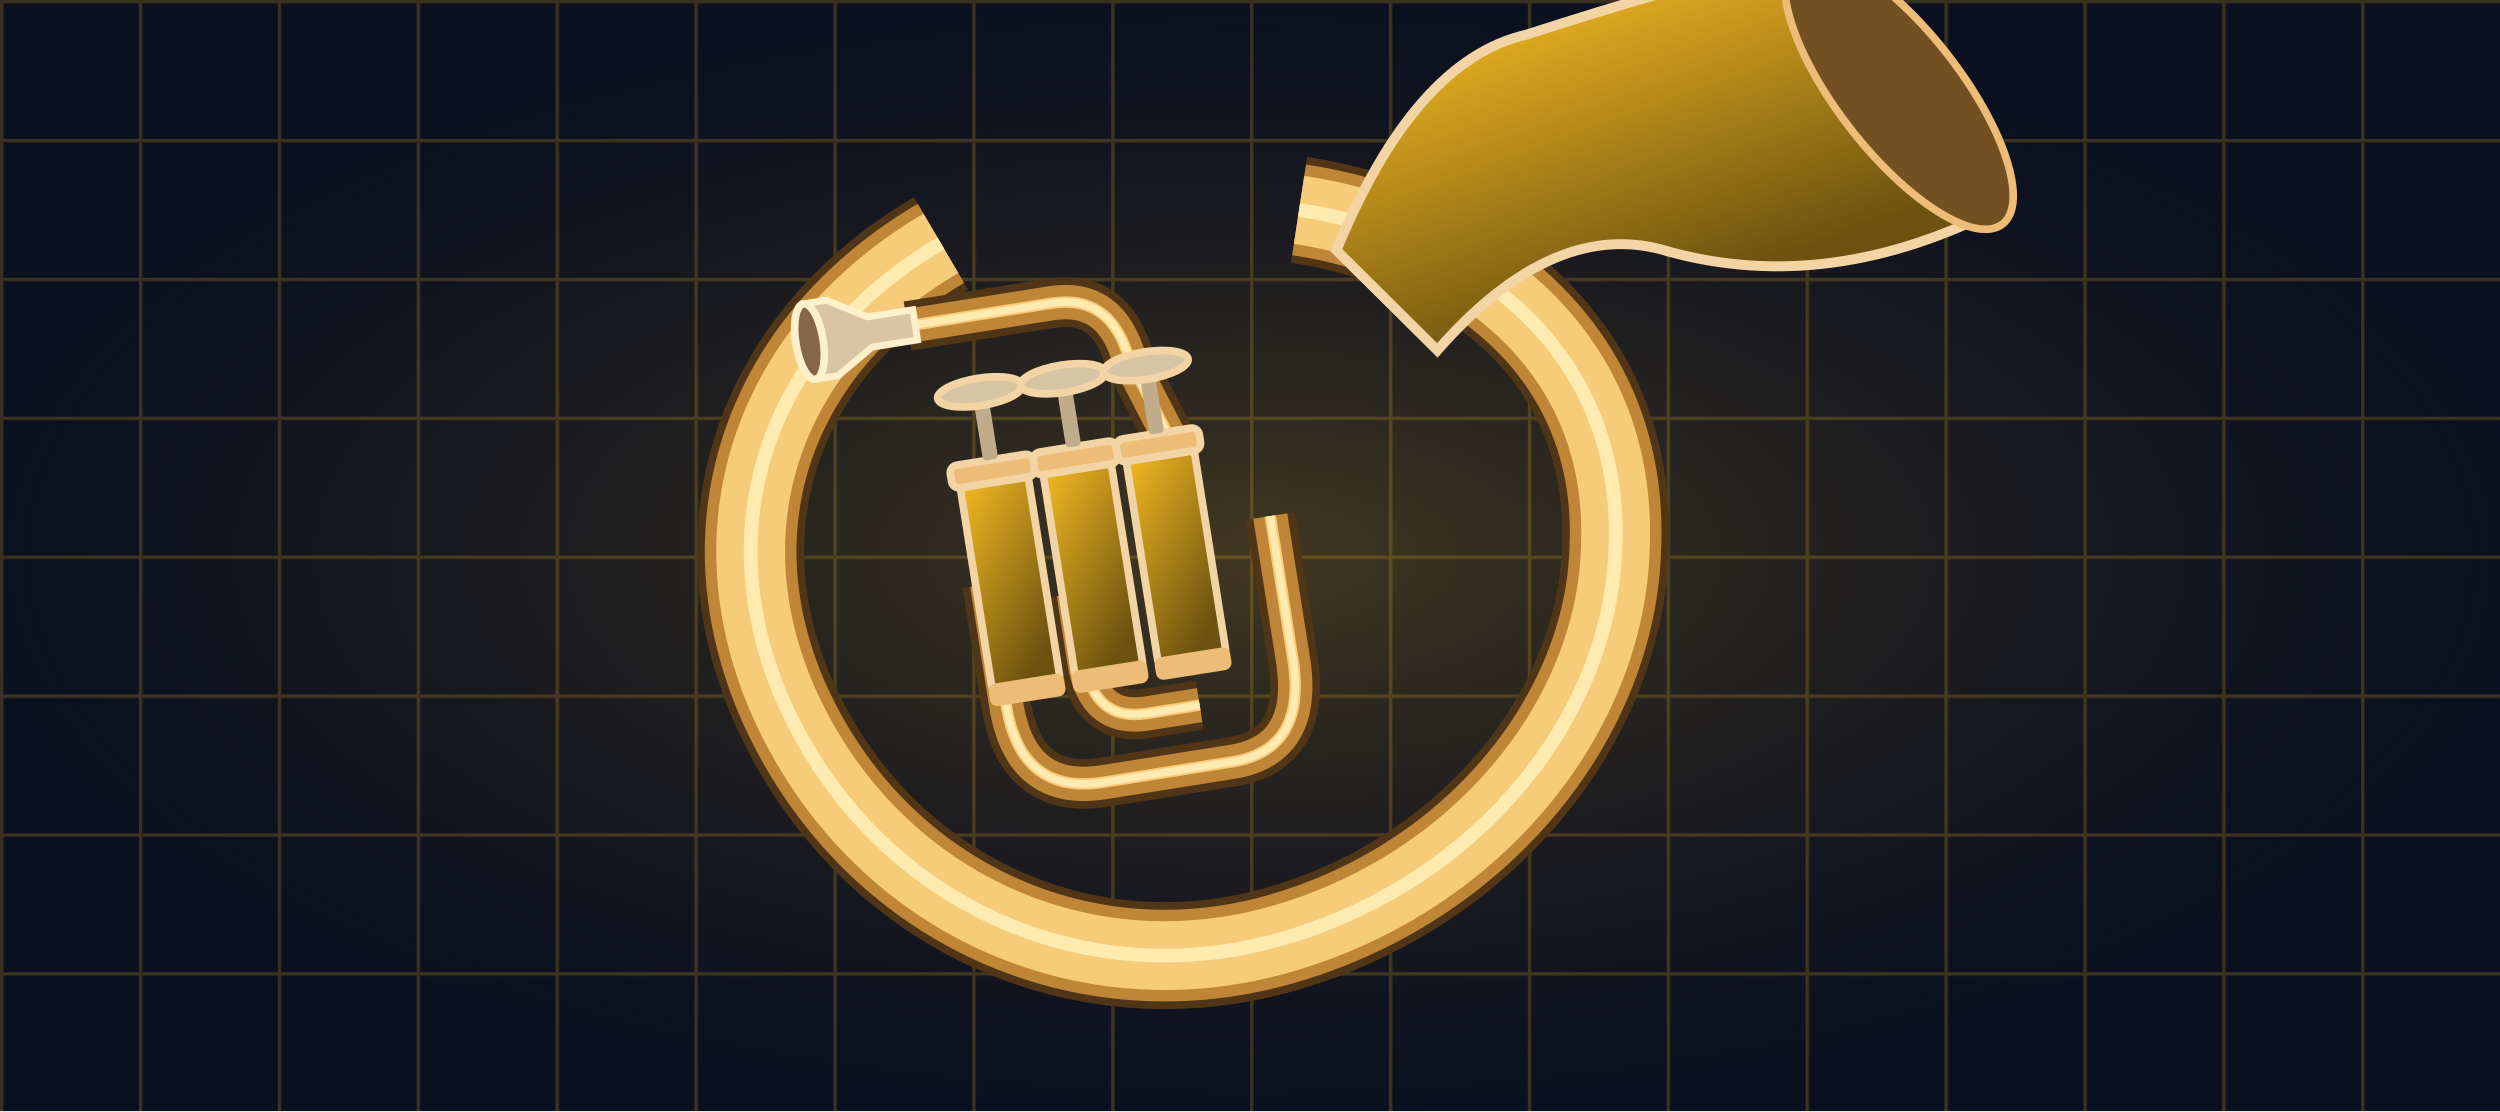
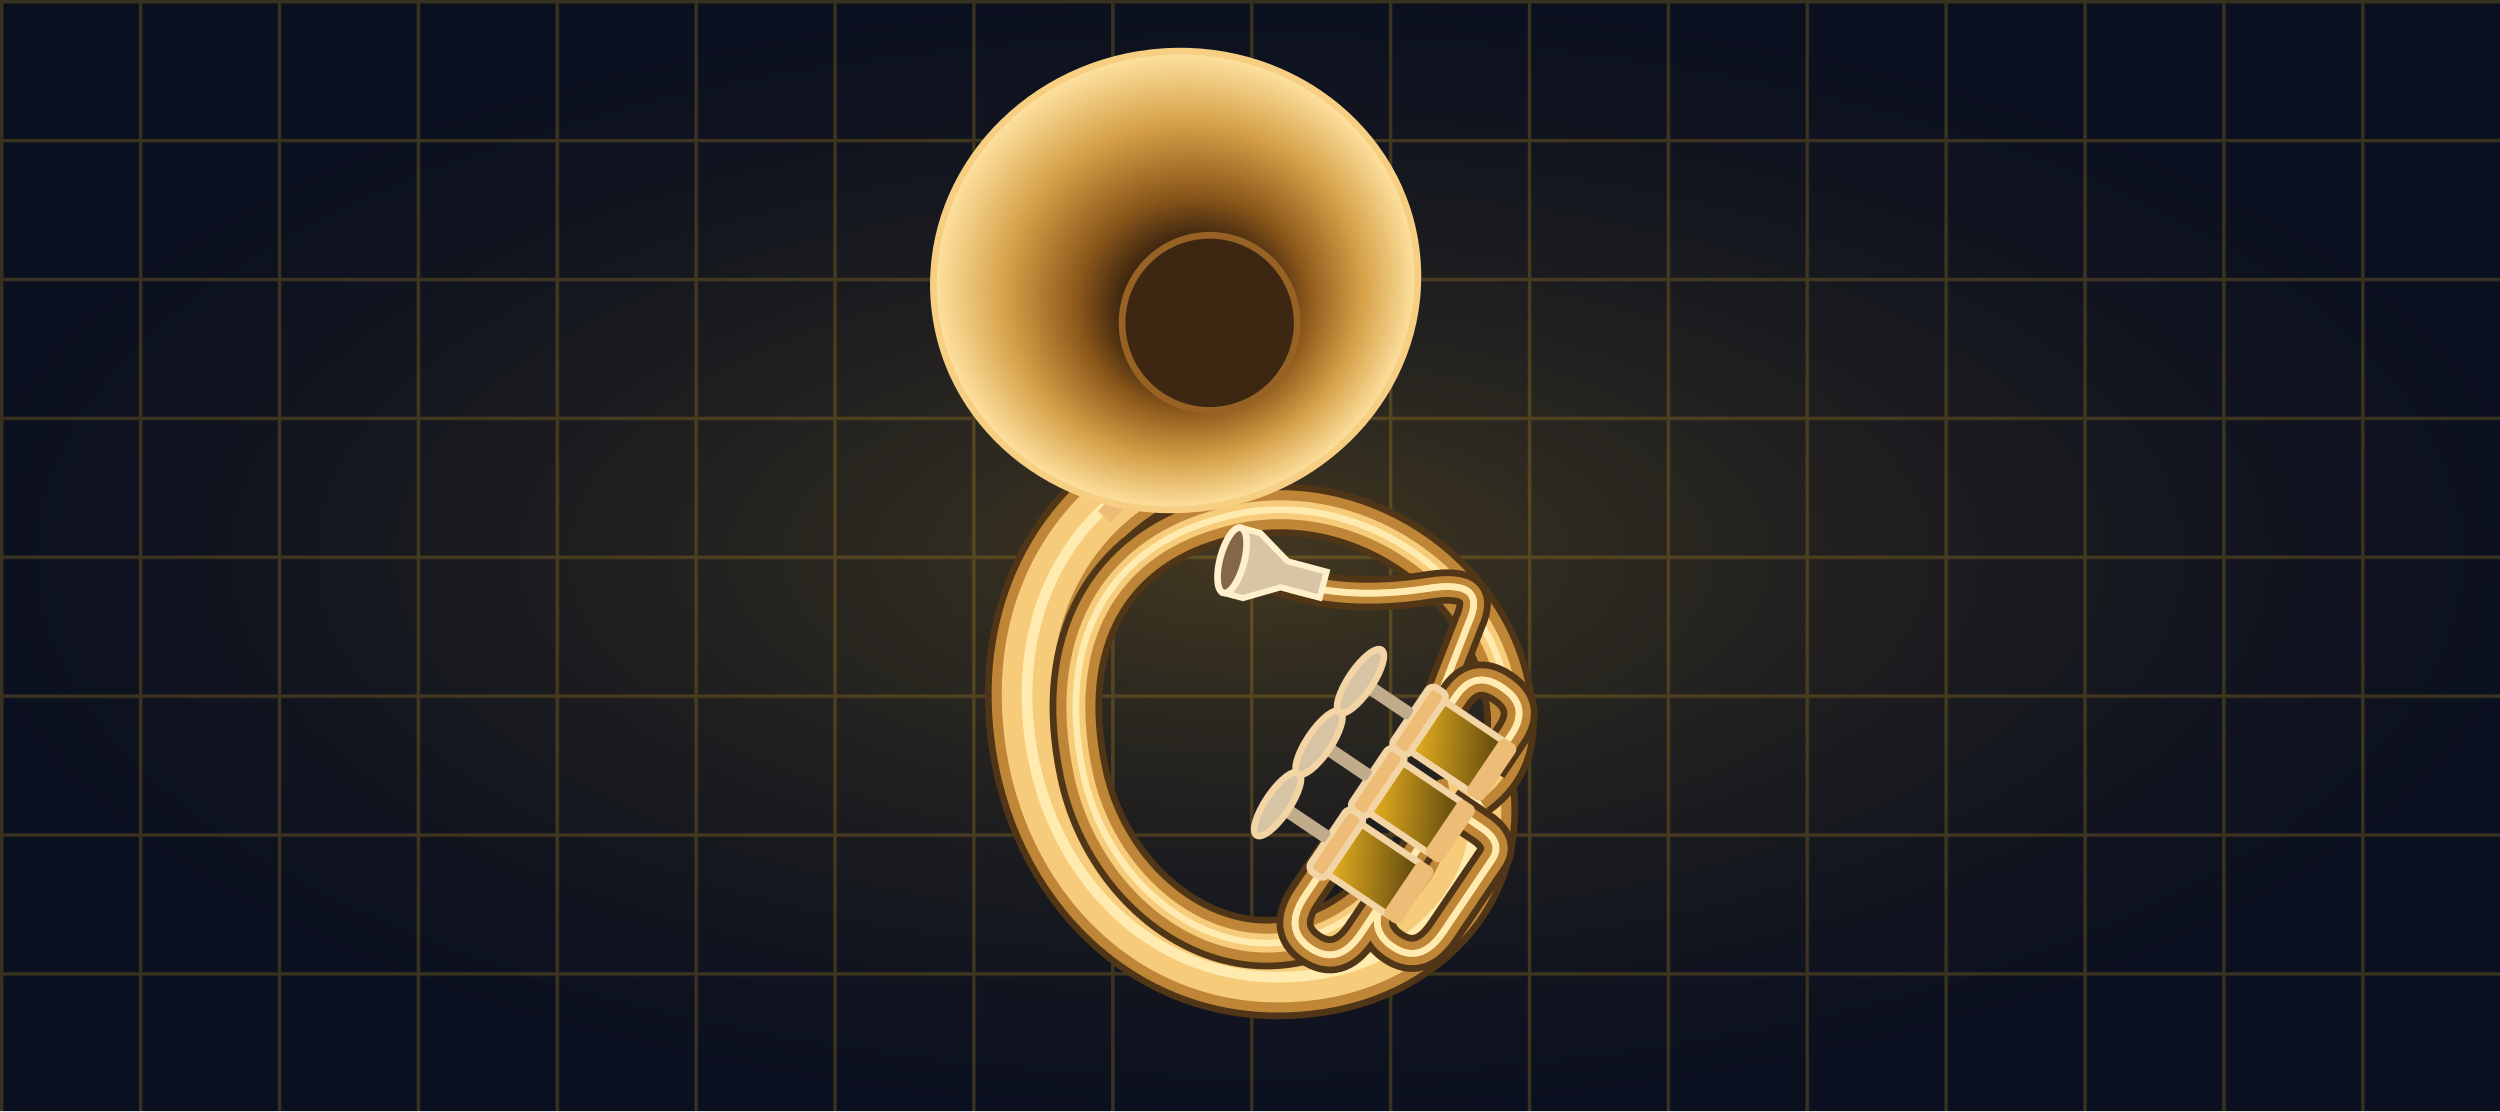
<svg xmlns="http://www.w3.org/2000/svg" viewBox="0 0 360 160">
  <defs>
    <linearGradient id="wood" x1="0%" y1="0%" x2="38%" y2="100%">
      <stop stop-color="#fbbf24" />
      <stop offset="1" stop-color="#6c520f" />
    </linearGradient>
    <radialGradient id="halo">
      <stop stop-color="#fbbf24" stop-opacity=".23" />
      <stop offset="1" stop-color="#6c520f" stop-opacity="0" />
    </radialGradient>
    <pattern id="grid" width="20" height="20" patternUnits="userSpaceOnUse">
      <path d="M20 0H0V20" fill="none" stroke="#fbbf24" stroke-opacity=".19" stroke-width="1" />
    </pattern>
  </defs>
  <rect x="0" y="0" width="360" height="160" rx="0" fill="#0b1020" stroke="none" />
  <ellipse cx="180.0" cy="80.0" rx="187.2" ry="81.6" fill="url(#halo)" stroke="none" />
  <rect x="0" y="0" width="360" height="160" rx="0" fill="url(#grid)" stroke="none" />
-   <g transform="translate(180 77) rotate(-9) scale(1.100)">
-     <path d="M-34-44C-57-35-70-14-64 11C-57 39-32 56-5 53C22 50 43 31 47 9C52-16 35-34 13-41" fill="none" stroke="#503616" stroke-width="14" />
-     <path d="M-34-44C-57-35-70-14-64 11C-57 39-32 56-5 53C22 50 43 31 47 9C52-16 35-34 13-41" fill="none" stroke="#bf8638" stroke-width="12" />
-     <path d="M-34-44C-57-35-70-14-64 11C-57 39-32 56-5 53C22 50 43 31 47 9C52-16 35-34 13-41" fill="none" stroke="#f6cb79" stroke-width="9" />
-     <path d="M-34-44C-57-35-70-14-64 11C-57 39-32 56-5 53C22 50 43 31 47 9C52-16 35-34 13-41" fill="none" stroke="#ffebaf" stroke-width="1.8" />
-     <path d="M17-35Q31-58 46-59Q65-62 86-64L104-27Q80-19 60-28Q46-35 28-20Z" fill="url(#wood)" stroke="#f3d5a5" stroke-width="1.3" />
-     <g transform="rotate(-29 93 -44)">
-       <ellipse cx="93" cy="-44" rx="8" ry="22" fill="#735022" stroke="#edbc76" />
+   <g transform="translate(180 77) rotate(-9) scale(0.970)">
+     <defs>
+       <radialGradient id="sousaphone-bell" fx="55%" fy="60%">
+         <stop offset=".29" stop-color="#34200e" />
+         <stop offset=".47" stop-color="#8b571a" />
+         <stop offset=".73" stop-color="#d5a047" />
+         <stop offset="1" stop-color="#ffe4a3" />
+       </radialGradient>
+     </defs>
+     <path d="M27 40C28 56 15 66 0 66C-23 66-37 47-37 26C-37 7-27-5-16-10Q-9-14-9-28" fill="none" stroke="#503616" stroke-width="12.5" />
+     <path d="M27 40C28 56 15 66 0 66C-23 66-37 47-37 26C-37 7-27-5-16-10Q-9-14-9-28" fill="none" stroke="#bf8638" stroke-width="10.5" />
+     <path d="M27 40C28 56 15 66 0 66C-23 66-37 47-37 26C-37 7-27-5-16-10Q-9-14-9-28" fill="none" stroke="#f6cb79" stroke-width="7.5" />
+     <path d="M27 40C28 56 15 66 0 66C-23 66-37 47-37 26C-37 7-27-5-16-10Q-9-14-9-28" fill="none" stroke="#ffebaf" stroke-width="1.6" />
+     <path d="M10 56C-9 69-29 52-30 31C-31 11-21-1-5-3C15-6 33 10 34 28Q35 39 27 43" fill="none" stroke="#503616" stroke-width="7.8" />
+     <path d="M10 56C-9 69-29 52-30 31C-31 11-21-1-5-3C15-6 33 10 34 28Q35 39 27 43" fill="none" stroke="#bf8638" stroke-width="5.8" />
+     <path d="M10 56C-9 69-29 52-30 31C-31 11-21-1-5-3C15-6 33 10 34 28Q35 39 27 43" fill="none" stroke="#f6cb79" stroke-width="2.8" />
+     <path d="M10 56C-9 69-29 52-30 31C-31 11-21-1-5-3C15-6 33 10 34 28Q35 39 27 43" fill="none" stroke="#ffebaf" stroke-width="1" />
+     <path d="M-21-6l8-6" fill="none" stroke="#edbc76" stroke-width="2.5" />
+     <ellipse cx="-5" cy="-39" rx="36" ry="34" fill="url(#sousaphone-bell)" stroke="#f6cf83" />
+     <ellipse cx="-1" cy="-32" rx="13" ry="13" fill="#3e2712" stroke="#986224" />
+     <path d="M3 7Q12 12 25 12Q34 12 30 18L23 30" fill="none" stroke="#503616" stroke-width="5.1" />
+     <path d="M3 7Q12 12 25 12Q34 12 30 18L23 30" fill="none" stroke="#bf8638" stroke-width="3.1" />
+     <path d="M3 7Q12 12 25 12Q34 12 30 18L23 30" fill="none" stroke="#f6cb79" stroke-width="1" />
+     <path d="M3 7Q12 12 25 12Q34 12 30 18L23 30" fill="none" stroke="#ffebaf" stroke-width="1" />
+     <g transform="translate(5 7) rotate(24)">
+       <path d="M-9 -5h3l5 3h6v4h-6l-5 3h-3Z" fill="#d9c5a6" stroke="#fff0cc" stroke-width="0.9" />
+       <ellipse cx="-9" cy="0" rx="1.8" ry="5" fill="#836747" stroke="#fff0cc" />
    </g>
-     <path d="M-40-34H-21Q-13-34-12-25L-8-13" fill="none" stroke="#503616" stroke-width="6.5" />
-     <path d="M-40-34H-21Q-13-34-12-25L-8-13" fill="none" stroke="#bf8638" stroke-width="4.5" />
-     <path d="M-40-34H-21Q-13-34-12-25L-8-13" fill="none" stroke="#f6cb79" stroke-width="1.5" />
-     <path d="M-40-34H-21Q-13-34-12-25L-8-13" fill="none" stroke="#ffebaf" stroke-width="1" />
-     <path d="M-35 1v16q0 12 11 12h17q10 0 10-12V-2M-24 4v9q0 8 7 8h7" fill="none" stroke="#503616" stroke-width="6.5" />
-     <path d="M-35 1v16q0 12 11 12h17q10 0 10-12V-2M-24 4v9q0 8 7 8h7" fill="none" stroke="#bf8638" stroke-width="4.5" />
-     <path d="M-35 1v16q0 12 11 12h17q10 0 10-12V-2M-24 4v9q0 8 7 8h7" fill="none" stroke="#f6cb79" stroke-width="1.5" />
-     <path d="M-35 1v16q0 12 11 12h17q10 0 10-12V-2M-24 4v9q0 8 7 8h7" fill="none" stroke="#ffebaf" stroke-width="1" />
-     <rect x="-36.5" y="-14" width="9" height="30" rx="1.8" fill="url(#wood)" stroke="#f3d5a5" />
-     <rect x="-37.5" y="-15" width="11" height="3" rx="1" fill="#edbc76" stroke="#f3d5a5" />
-     <rect x="-33" y="-23" width="2" height="8" rx="0.5" fill="#c0ab8a" stroke="none" />
-     <ellipse cx="-32" cy="-24" rx="5.6" ry="1.8" fill="#d7c4a4" stroke="#f3d5a5" />
-     <rect x="-37" y="14" width="10" height="3" rx="1" fill="#edbc76" stroke="none" />
-     <rect x="-25.5" y="-14" width="9" height="30" rx="1.8" fill="url(#wood)" stroke="#f3d5a5" />
-     <rect x="-26.5" y="-15" width="11" height="3" rx="1" fill="#edbc76" stroke="#f3d5a5" />
-     <rect x="-22" y="-23" width="2" height="8" rx="0.5" fill="#c0ab8a" stroke="none" />
-     <ellipse cx="-21" cy="-24" rx="5.6" ry="1.8" fill="#d7c4a4" stroke="#f3d5a5" />
-     <rect x="-26" y="14" width="10" height="3" rx="1" fill="#edbc76" stroke="none" />
-     <rect x="-14.5" y="-14" width="9" height="30" rx="1.8" fill="url(#wood)" stroke="#f3d5a5" />
-     <rect x="-15.5" y="-15" width="11" height="3" rx="1" fill="#edbc76" stroke="#f3d5a5" />
-     <rect x="-11" y="-23" width="2" height="8" rx="0.5" fill="#c0ab8a" stroke="none" />
-     <ellipse cx="-10" cy="-24" rx="5.6" ry="1.8" fill="#d7c4a4" stroke="#f3d5a5" />
-     <rect x="-15" y="14" width="10" height="3" rx="1" fill="#edbc76" stroke="none" />
-     <path d="M-53 -39h3l5 3h6v4h-6l-5 3h-3Z" fill="#d9c5a6" stroke="#fff0cc" stroke-width="0.9" />
-     <ellipse cx="-53" cy="-34" rx="1.8" ry="5" fill="#836747" stroke="#fff0cc" />
+     <g transform="translate(17 43) rotate(-47)">
+       <path d="M-11-5H-20Q-26-5-26 0Q-26 5-20 5H-11M0 5H-13Q-19 5-19 10Q-19 15-13 15H0Q3 15 3 11V5M11-3H17Q22-3 22 2Q22 7 17 7H11" fill="none" stroke="#503616" stroke-width="5.5" />
+       <path d="M-11-5H-20Q-26-5-26 0Q-26 5-20 5H-11M0 5H-13Q-19 5-19 10Q-19 15-13 15H0Q3 15 3 11V5M11-3H17Q22-3 22 2Q22 7 17 7H11" fill="none" stroke="#bf8638" stroke-width="3.5" />
+       <path d="M-11-5H-20Q-26-5-26 0Q-26 5-20 5H-11M0 5H-13Q-19 5-19 10Q-19 15-13 15H0Q3 15 3 11V5M11-3H17Q22-3 22 2Q22 7 17 7H11" fill="none" stroke="#f6cb79" stroke-width="1" />
+       <path d="M-11-5H-20Q-26-5-26 0Q-26 5-20 5H-11M0 5H-13Q-19 5-19 10Q-19 15-13 15H0Q3 15 3 11V5M11-3H17Q22-3 22 2Q22 7 17 7H11" fill="none" stroke="#ffebaf" stroke-width="1" />
+       <rect x="-15.5" y="-6" width="9" height="14" rx="1.8" fill="url(#wood)" stroke="#f3d5a5" />
+       <rect x="-16.5" y="-7" width="11" height="3" rx="1" fill="#edbc76" stroke="#f3d5a5" />
+       <rect x="-12" y="-15" width="2" height="8" rx="0.5" fill="#c0ab8a" stroke="none" />
+       <ellipse cx="-11" cy="-16" rx="5.6" ry="1.8" fill="#d7c4a4" stroke="#f3d5a5" />
+       <rect x="-16" y="6" width="10" height="3" rx="1" fill="#edbc76" stroke="none" />
+       <rect x="-4.5" y="-6" width="9" height="14" rx="1.8" fill="url(#wood)" stroke="#f3d5a5" />
+       <rect x="-5.5" y="-7" width="11" height="3" rx="1" fill="#edbc76" stroke="#f3d5a5" />
+       <rect x="-1" y="-15" width="2" height="8" rx="0.5" fill="#c0ab8a" stroke="none" />
+       <ellipse cx="0" cy="-16" rx="5.6" ry="1.8" fill="#d7c4a4" stroke="#f3d5a5" />
+       <rect x="-5" y="6" width="10" height="3" rx="1" fill="#edbc76" stroke="none" />
+       <rect x="6.5" y="-6" width="9" height="14" rx="1.8" fill="url(#wood)" stroke="#f3d5a5" />
+       <rect x="5.5" y="-7" width="11" height="3" rx="1" fill="#edbc76" stroke="#f3d5a5" />
+       <rect x="10" y="-15" width="2" height="8" rx="0.5" fill="#c0ab8a" stroke="none" />
+       <ellipse cx="11" cy="-16" rx="5.6" ry="1.8" fill="#d7c4a4" stroke="#f3d5a5" />
+       <rect x="6" y="6" width="10" height="3" rx="1" fill="#edbc76" stroke="none" />
+     </g>
  </g>
</svg>
